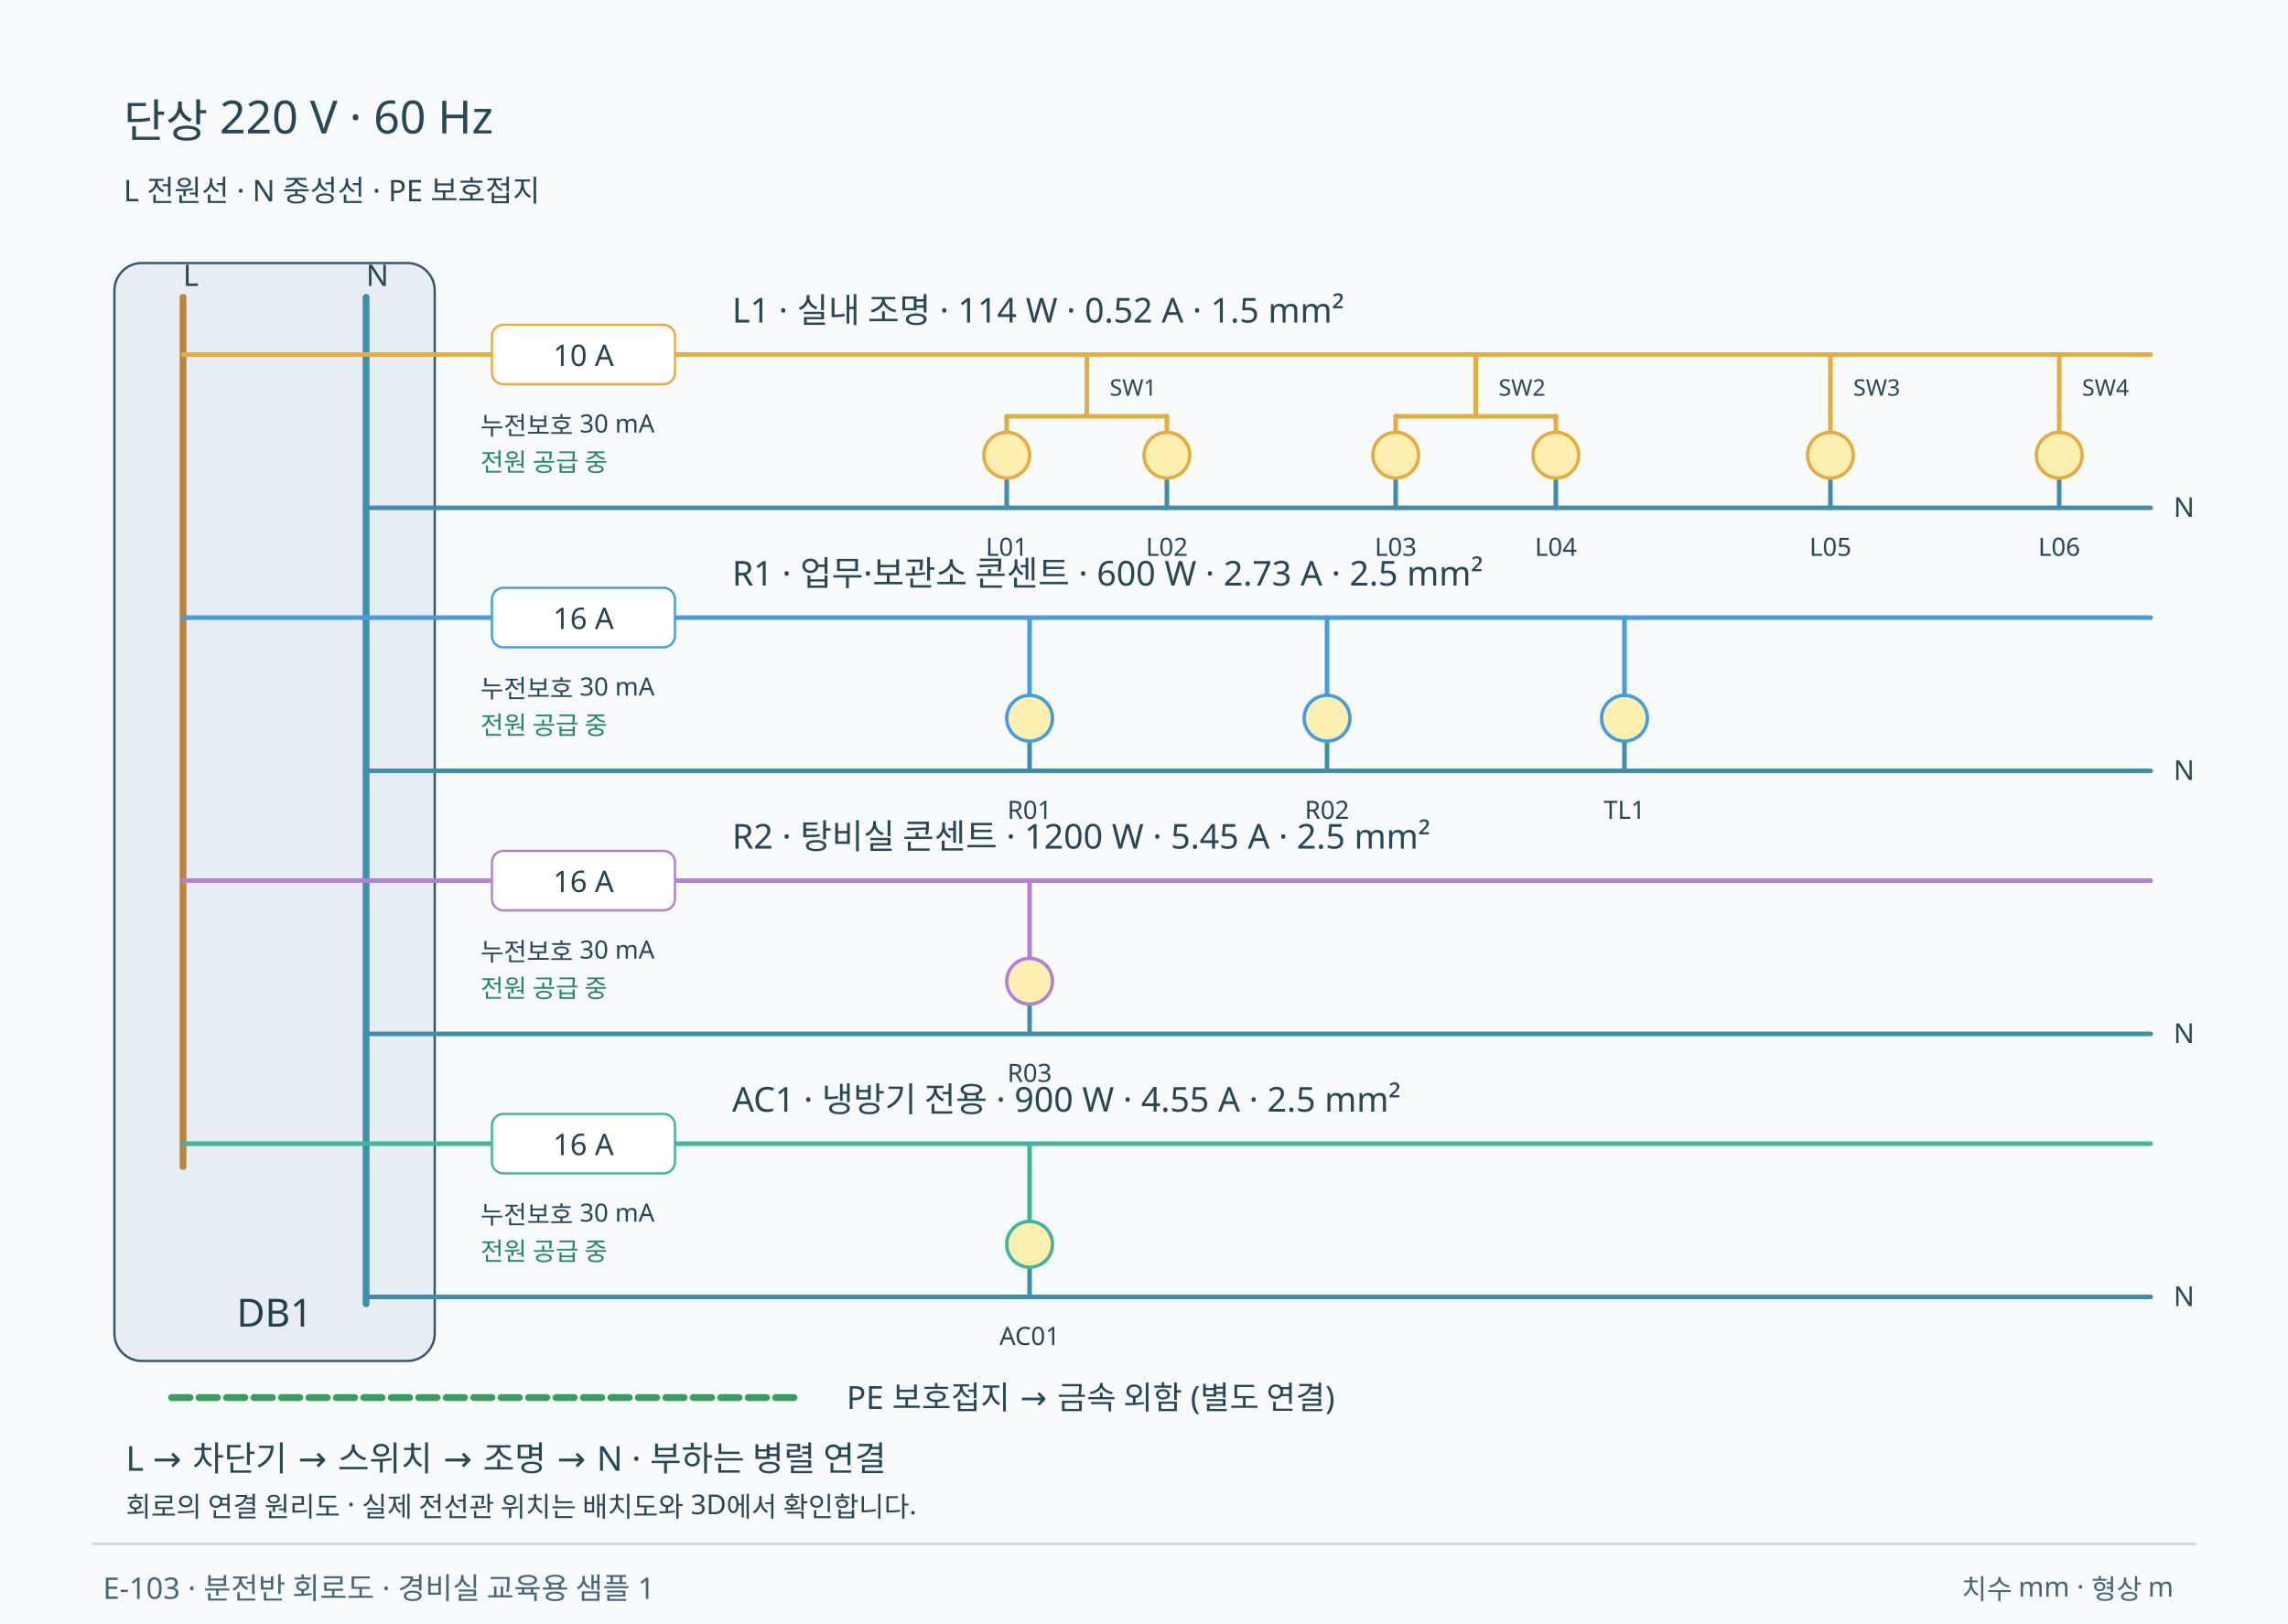
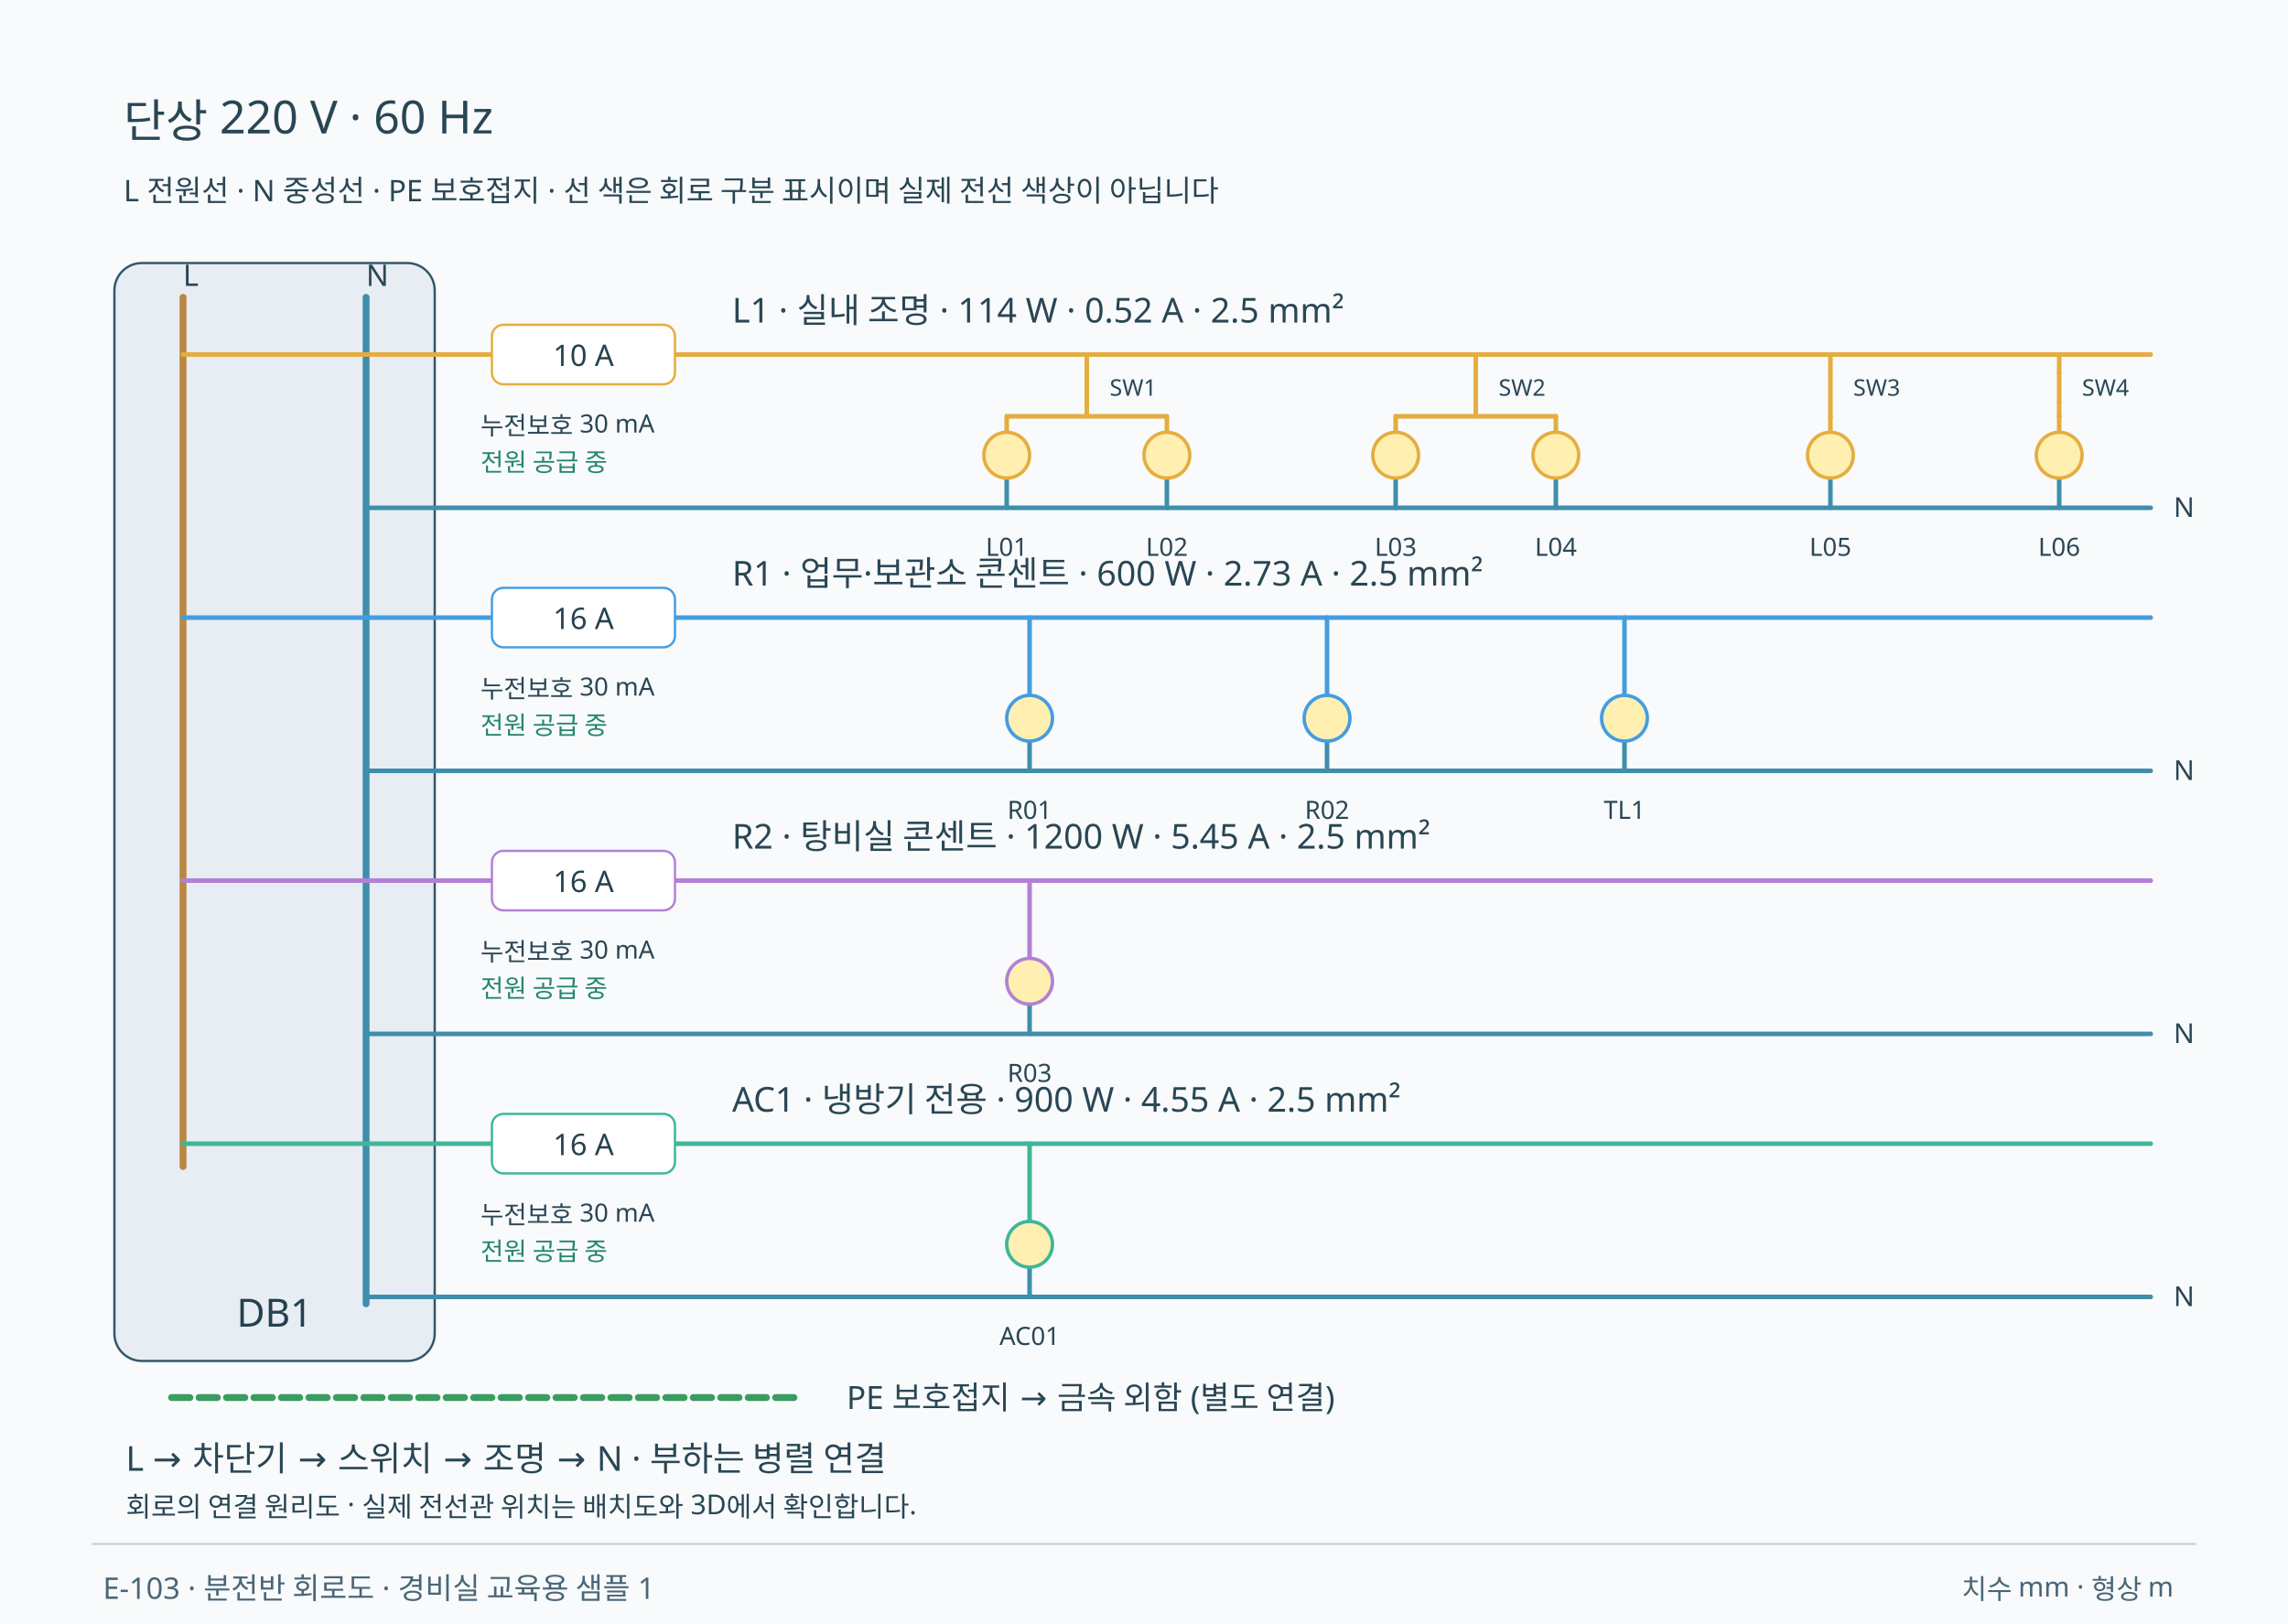
<svg xmlns="http://www.w3.org/2000/svg" id="learning-plan" viewBox="0 0 1000 710" aria-label="E-103 분전반 회로도 연결 도면" role="group">
  <rect width="1000" height="710" fill="#f8fafb" />
  <g stroke-linejoin="round" stroke-linecap="round">
    <text x="54" y="60" font-family="Malgun Gothic, sans-serif" font-size="20" fill="#294654" text-anchor="start">단상 220 V · 60 Hz</text>
-     <text x="54" y="88" font-family="Malgun Gothic, sans-serif" font-size="13" fill="#294654" text-anchor="start">L 전원선 · N 중성선 · PE 보호접지</text>
+     <text x="54" y="88" font-family="Malgun Gothic, sans-serif" font-size="13" fill="#294654" text-anchor="start">L 전원선 · N 중성선 · PE 보호접지 · 선 색은 회로 구분 표시이며 실제 전선 색상이 아닙니다</text>
    <rect x="50" y="115" width="140" height="480" rx="12" fill="#e7edf2" stroke="#33566a" data-element="DB1" role="button" tabindex="0" aria-label="분전반 도면에서 선택" />
    <text x="120" y="580" font-family="Malgun Gothic, sans-serif" font-size="17" fill="#24404f" text-anchor="middle">DB1</text>
    <line x1="80" y1="130" x2="80" y2="510" stroke="#ba8741" stroke-width="3" />
    <line x1="160" y1="130" x2="160" y2="570" stroke="#3f8eab" stroke-width="3" />
    <text x="80" y="125" font-family="Malgun Gothic, sans-serif" font-size="13" fill="#294654" text-anchor="start">L</text>
    <text x="160" y="125" font-family="Malgun Gothic, sans-serif" font-size="13" fill="#294654" text-anchor="start">N</text>
    <line x1="80" y1="155" x2="940" y2="155" stroke="#e5ad40" stroke-width="2" data-element="L1" />
    <rect x="215" y="142" width="80" height="26" rx="5" fill="white" stroke="#e5ad40" data-circuit="L1" role="button" tabindex="0" aria-label="L1 회로 선택" />
    <text x="255" y="160" font-family="Malgun Gothic, sans-serif" font-size="13" fill="#25414e" text-anchor="middle">10 A</text>
-     <text x="320" y="141" font-family="Malgun Gothic, sans-serif" font-size="15" fill="#294654" text-anchor="start">L1 · 실내 조명 · 114 W · 0.52 A · 1.5 mm²</text>
+     <text x="320" y="141" font-family="Malgun Gothic, sans-serif" font-size="15" fill="#294654" text-anchor="start">L1 · 실내 조명 · 114 W · 0.52 A · 2.5 mm²</text>
    <text x="210" y="190" font-family="Malgun Gothic, sans-serif" font-size="11" fill="#294654" text-anchor="start">누전보호 30 mA</text>
    <text x="210" y="206" font-family="Malgun Gothic, sans-serif" font-size="11" fill="#258570" text-anchor="start">전원 공급 중</text>
    <line x1="160" y1="222" x2="940" y2="222" stroke="#3f8eab" stroke-width="2" />
    <text x="950" y="226" font-family="Malgun Gothic, sans-serif" font-size="12" fill="#294654" text-anchor="start">N</text>
    <line x1="475" y1="155" x2="475" y2="163" stroke="#e5ad40" stroke-width="2" data-element="SW1" />
    <line x1="475" y1="163" x2="475" y2="176" stroke="#e5ad40" stroke-width="2" data-element="SW1" />
    <line x1="475" y1="176" x2="475" y2="182" stroke="#e5ad40" stroke-width="2" data-element="SW1" />
    <line x1="440" y1="182" x2="510" y2="182" stroke="#e5ad40" stroke-width="2" data-element="SW1" />
    <text x="485" y="173" font-family="Malgun Gothic, sans-serif" font-size="10" fill="#294654" text-anchor="start">SW1</text>
    <line x1="645" y1="155" x2="645" y2="163" stroke="#e5ad40" stroke-width="2" data-element="SW2" />
    <line x1="645" y1="163" x2="645" y2="176" stroke="#e5ad40" stroke-width="2" data-element="SW2" />
    <line x1="645" y1="176" x2="645" y2="182" stroke="#e5ad40" stroke-width="2" data-element="SW2" />
    <line x1="610" y1="182" x2="680" y2="182" stroke="#e5ad40" stroke-width="2" data-element="SW2" />
    <text x="655" y="173" font-family="Malgun Gothic, sans-serif" font-size="10" fill="#294654" text-anchor="start">SW2</text>
    <line x1="800" y1="155" x2="800" y2="163" stroke="#e5ad40" stroke-width="2" data-element="SW3" />
    <line x1="800" y1="163" x2="800" y2="176" stroke="#e5ad40" stroke-width="2" data-element="SW3" />
    <line x1="800" y1="176" x2="800" y2="182" stroke="#e5ad40" stroke-width="2" data-element="SW3" />
    <line x1="800" y1="182" x2="800" y2="182" stroke="#e5ad40" stroke-width="2" data-element="SW3" />
    <text x="810" y="173" font-family="Malgun Gothic, sans-serif" font-size="10" fill="#294654" text-anchor="start">SW3</text>
    <line x1="900" y1="155" x2="900" y2="163" stroke="#e5ad40" stroke-width="2" data-element="SW4" />
    <line x1="900" y1="163" x2="900" y2="176" stroke="#e5ad40" stroke-width="2" data-element="SW4" />
    <line x1="900" y1="176" x2="900" y2="182" stroke="#e5ad40" stroke-width="2" data-element="SW4" />
    <line x1="900" y1="182" x2="900" y2="182" stroke="#e5ad40" stroke-width="2" data-element="SW4" />
    <text x="910" y="173" font-family="Malgun Gothic, sans-serif" font-size="10" fill="#294654" text-anchor="start">SW4</text>
    <line x1="440" y1="182" x2="440" y2="189" stroke="#e5ad40" stroke-width="2" data-element="L01" />
    <line x1="440" y1="209" x2="440" y2="222" stroke="#3f8eab" stroke-width="2" data-element="L01" />
    <circle cx="440" cy="199" r="10" fill="#fff0b2" stroke="#e5ad40" stroke-width="1.5" data-element="L01" role="button" tabindex="0" aria-label="경비실 조명 1 도면에서 선택" />
    <text x="440" y="243" font-family="Malgun Gothic, sans-serif" font-size="11" fill="#294654" text-anchor="middle">L01</text>
    <line x1="510" y1="182" x2="510" y2="189" stroke="#e5ad40" stroke-width="2" data-element="L02" />
    <line x1="510" y1="209" x2="510" y2="222" stroke="#3f8eab" stroke-width="2" data-element="L02" />
    <circle cx="510" cy="199" r="10" fill="#fff0b2" stroke="#e5ad40" stroke-width="1.5" data-element="L02" role="button" tabindex="0" aria-label="경비실 조명 2 도면에서 선택" />
    <text x="510" y="243" font-family="Malgun Gothic, sans-serif" font-size="11" fill="#294654" text-anchor="middle">L02</text>
    <line x1="610" y1="182" x2="610" y2="189" stroke="#e5ad40" stroke-width="2" data-element="L03" />
    <line x1="610" y1="209" x2="610" y2="222" stroke="#3f8eab" stroke-width="2" data-element="L03" />
    <circle cx="610" cy="199" r="10" fill="#fff0b2" stroke="#e5ad40" stroke-width="1.5" data-element="L03" role="button" tabindex="0" aria-label="보관소 조명 1 도면에서 선택" />
    <text x="610" y="243" font-family="Malgun Gothic, sans-serif" font-size="11" fill="#294654" text-anchor="middle">L03</text>
    <line x1="680" y1="182" x2="680" y2="189" stroke="#e5ad40" stroke-width="2" data-element="L04" />
    <line x1="680" y1="209" x2="680" y2="222" stroke="#3f8eab" stroke-width="2" data-element="L04" />
    <circle cx="680" cy="199" r="10" fill="#fff0b2" stroke="#e5ad40" stroke-width="1.5" data-element="L04" role="button" tabindex="0" aria-label="보관소 조명 2 도면에서 선택" />
    <text x="680" y="243" font-family="Malgun Gothic, sans-serif" font-size="11" fill="#294654" text-anchor="middle">L04</text>
    <line x1="800" y1="182" x2="800" y2="189" stroke="#e5ad40" stroke-width="2" data-element="L05" />
    <line x1="800" y1="209" x2="800" y2="222" stroke="#3f8eab" stroke-width="2" data-element="L05" />
    <circle cx="800" cy="199" r="10" fill="#fff0b2" stroke="#e5ad40" stroke-width="1.5" data-element="L05" role="button" tabindex="0" aria-label="탕비실 조명 도면에서 선택" />
    <text x="800" y="243" font-family="Malgun Gothic, sans-serif" font-size="11" fill="#294654" text-anchor="middle">L05</text>
    <line x1="900" y1="182" x2="900" y2="189" stroke="#e5ad40" stroke-width="2" data-element="L06" />
    <line x1="900" y1="209" x2="900" y2="222" stroke="#3f8eab" stroke-width="2" data-element="L06" />
    <circle cx="900" cy="199" r="10" fill="#fff0b2" stroke="#e5ad40" stroke-width="1.5" data-element="L06" role="button" tabindex="0" aria-label="화장실 조명 도면에서 선택" />
    <text x="900" y="243" font-family="Malgun Gothic, sans-serif" font-size="11" fill="#294654" text-anchor="middle">L06</text>
    <line x1="80" y1="270" x2="940" y2="270" stroke="#459de0" stroke-width="2" data-element="R1" />
    <rect x="215" y="257" width="80" height="26" rx="5" fill="white" stroke="#459de0" data-circuit="R1" role="button" tabindex="0" aria-label="R1 회로 선택" />
    <text x="255" y="275" font-family="Malgun Gothic, sans-serif" font-size="13" fill="#25414e" text-anchor="middle">16 A</text>
    <text x="320" y="256" font-family="Malgun Gothic, sans-serif" font-size="15" fill="#294654" text-anchor="start">R1 · 업무·보관소 콘센트 · 600 W · 2.73 A · 2.5 mm²</text>
    <text x="210" y="305" font-family="Malgun Gothic, sans-serif" font-size="11" fill="#294654" text-anchor="start">누전보호 30 mA</text>
    <text x="210" y="321" font-family="Malgun Gothic, sans-serif" font-size="11" fill="#258570" text-anchor="start">전원 공급 중</text>
    <line x1="160" y1="337" x2="940" y2="337" stroke="#3f8eab" stroke-width="2" />
    <text x="950" y="341" font-family="Malgun Gothic, sans-serif" font-size="12" fill="#294654" text-anchor="start">N</text>
    <line x1="450" y1="270" x2="450" y2="304" stroke="#459de0" stroke-width="2" data-element="R01" />
    <line x1="450" y1="324" x2="450" y2="337" stroke="#3f8eab" stroke-width="2" data-element="R01" />
    <circle cx="450" cy="314" r="10" fill="#fff0b2" stroke="#459de0" stroke-width="1.5" data-element="R01" role="button" tabindex="0" aria-label="업무용 콘센트 · 기타 기기 도면에서 선택" />
    <text x="450" y="358" font-family="Malgun Gothic, sans-serif" font-size="11" fill="#294654" text-anchor="middle">R01</text>
    <line x1="580" y1="270" x2="580" y2="304" stroke="#459de0" stroke-width="2" data-element="R02" />
    <line x1="580" y1="324" x2="580" y2="337" stroke="#3f8eab" stroke-width="2" data-element="R02" />
    <circle cx="580" cy="314" r="10" fill="#fff0b2" stroke="#459de0" stroke-width="1.5" data-element="R02" role="button" tabindex="0" aria-label="보관소 콘센트 도면에서 선택" />
    <text x="580" y="358" font-family="Malgun Gothic, sans-serif" font-size="11" fill="#294654" text-anchor="middle">R02</text>
    <line x1="710" y1="270" x2="710" y2="304" stroke="#459de0" stroke-width="2" data-element="TL1" />
    <line x1="710" y1="324" x2="710" y2="337" stroke="#3f8eab" stroke-width="2" data-element="TL1" />
    <circle cx="710" cy="314" r="10" fill="#fff0b2" stroke="#459de0" stroke-width="1.5" data-element="TL1" role="button" tabindex="0" aria-label="수납장 위 작업등 도면에서 선택" />
    <text x="710" y="358" font-family="Malgun Gothic, sans-serif" font-size="11" fill="#294654" text-anchor="middle">TL1</text>
    <line x1="80" y1="385" x2="940" y2="385" stroke="#b281d5" stroke-width="2" data-element="R2" />
    <rect x="215" y="372" width="80" height="26" rx="5" fill="white" stroke="#b281d5" data-circuit="R2" role="button" tabindex="0" aria-label="R2 회로 선택" />
    <text x="255" y="390" font-family="Malgun Gothic, sans-serif" font-size="13" fill="#25414e" text-anchor="middle">16 A</text>
    <text x="320" y="371" font-family="Malgun Gothic, sans-serif" font-size="15" fill="#294654" text-anchor="start">R2 · 탕비실 콘센트 · 1200 W · 5.45 A · 2.5 mm²</text>
    <text x="210" y="420" font-family="Malgun Gothic, sans-serif" font-size="11" fill="#294654" text-anchor="start">누전보호 30 mA</text>
    <text x="210" y="436" font-family="Malgun Gothic, sans-serif" font-size="11" fill="#258570" text-anchor="start">전원 공급 중</text>
    <line x1="160" y1="452" x2="940" y2="452" stroke="#3f8eab" stroke-width="2" />
    <text x="950" y="456" font-family="Malgun Gothic, sans-serif" font-size="12" fill="#294654" text-anchor="start">N</text>
    <line x1="450" y1="385" x2="450" y2="419" stroke="#b281d5" stroke-width="2" data-element="R03" />
    <line x1="450" y1="439" x2="450" y2="452" stroke="#3f8eab" stroke-width="2" data-element="R03" />
    <circle cx="450" cy="429" r="10" fill="#fff0b2" stroke="#b281d5" stroke-width="1.5" data-element="R03" role="button" tabindex="0" aria-label="탕비실 콘센트 도면에서 선택" />
    <text x="450" y="473" font-family="Malgun Gothic, sans-serif" font-size="11" fill="#294654" text-anchor="middle">R03</text>
    <line x1="80" y1="500" x2="940" y2="500" stroke="#3fb69a" stroke-width="2" data-element="AC1" />
    <rect x="215" y="487" width="80" height="26" rx="5" fill="white" stroke="#3fb69a" data-circuit="AC1" role="button" tabindex="0" aria-label="AC1 회로 선택" />
    <text x="255" y="505" font-family="Malgun Gothic, sans-serif" font-size="13" fill="#25414e" text-anchor="middle">16 A</text>
    <text x="320" y="486" font-family="Malgun Gothic, sans-serif" font-size="15" fill="#294654" text-anchor="start">AC1 · 냉방기 전용 · 900 W · 4.55 A · 2.5 mm²</text>
    <text x="210" y="535" font-family="Malgun Gothic, sans-serif" font-size="11" fill="#294654" text-anchor="start">누전보호 30 mA</text>
    <text x="210" y="551" font-family="Malgun Gothic, sans-serif" font-size="11" fill="#258570" text-anchor="start">전원 공급 중</text>
    <line x1="160" y1="567" x2="940" y2="567" stroke="#3f8eab" stroke-width="2" />
    <text x="950" y="571" font-family="Malgun Gothic, sans-serif" font-size="12" fill="#294654" text-anchor="start">N</text>
    <line x1="450" y1="500" x2="450" y2="534" stroke="#3fb69a" stroke-width="2" data-element="AC01" />
    <line x1="450" y1="554" x2="450" y2="567" stroke="#3f8eab" stroke-width="2" data-element="AC01" />
    <circle cx="450" cy="544" r="10" fill="#fff0b2" stroke="#3fb69a" stroke-width="1.5" data-element="AC01" role="button" tabindex="0" aria-label="벽걸이 냉방기 도면에서 선택" />
    <text x="450" y="588" font-family="Malgun Gothic, sans-serif" font-size="11" fill="#294654" text-anchor="middle">AC01</text>
    <line x1="75" y1="611" x2="350" y2="611" stroke="#3a9c61" stroke-width="3" stroke-dasharray="8 4" />
    <text x="370" y="616" font-family="Malgun Gothic, sans-serif" font-size="14" fill="#294654" text-anchor="start">PE 보호접지 → 금속 외함 (별도 연결)</text>
    <text x="55" y="643" font-family="Malgun Gothic, sans-serif" font-size="15" fill="#294654" text-anchor="start">L → 차단기 → 스위치 → 조명 → N · 부하는 병렬 연결</text>
    <text x="55" y="663" font-family="Malgun Gothic, sans-serif" font-size="12" fill="#294654" text-anchor="start">회로의 연결 원리도 · 실제 전선관 위치는 배치도와 3D에서 확인합니다.</text>
  </g>
  <line x1="40" y1="675" x2="960" y2="675" stroke="#c8d7de" />
  <text x="45" y="699" font-family="Malgun Gothic, sans-serif" font-size="13" fill="#496677">E-103 · 분전반 회로도 · 경비실 교육용 샘플 1</text>
  <text x="950" y="699" font-family="Malgun Gothic, sans-serif" font-size="12" text-anchor="end" fill="#496677">치수 mm · 형상 m</text>
</svg>
